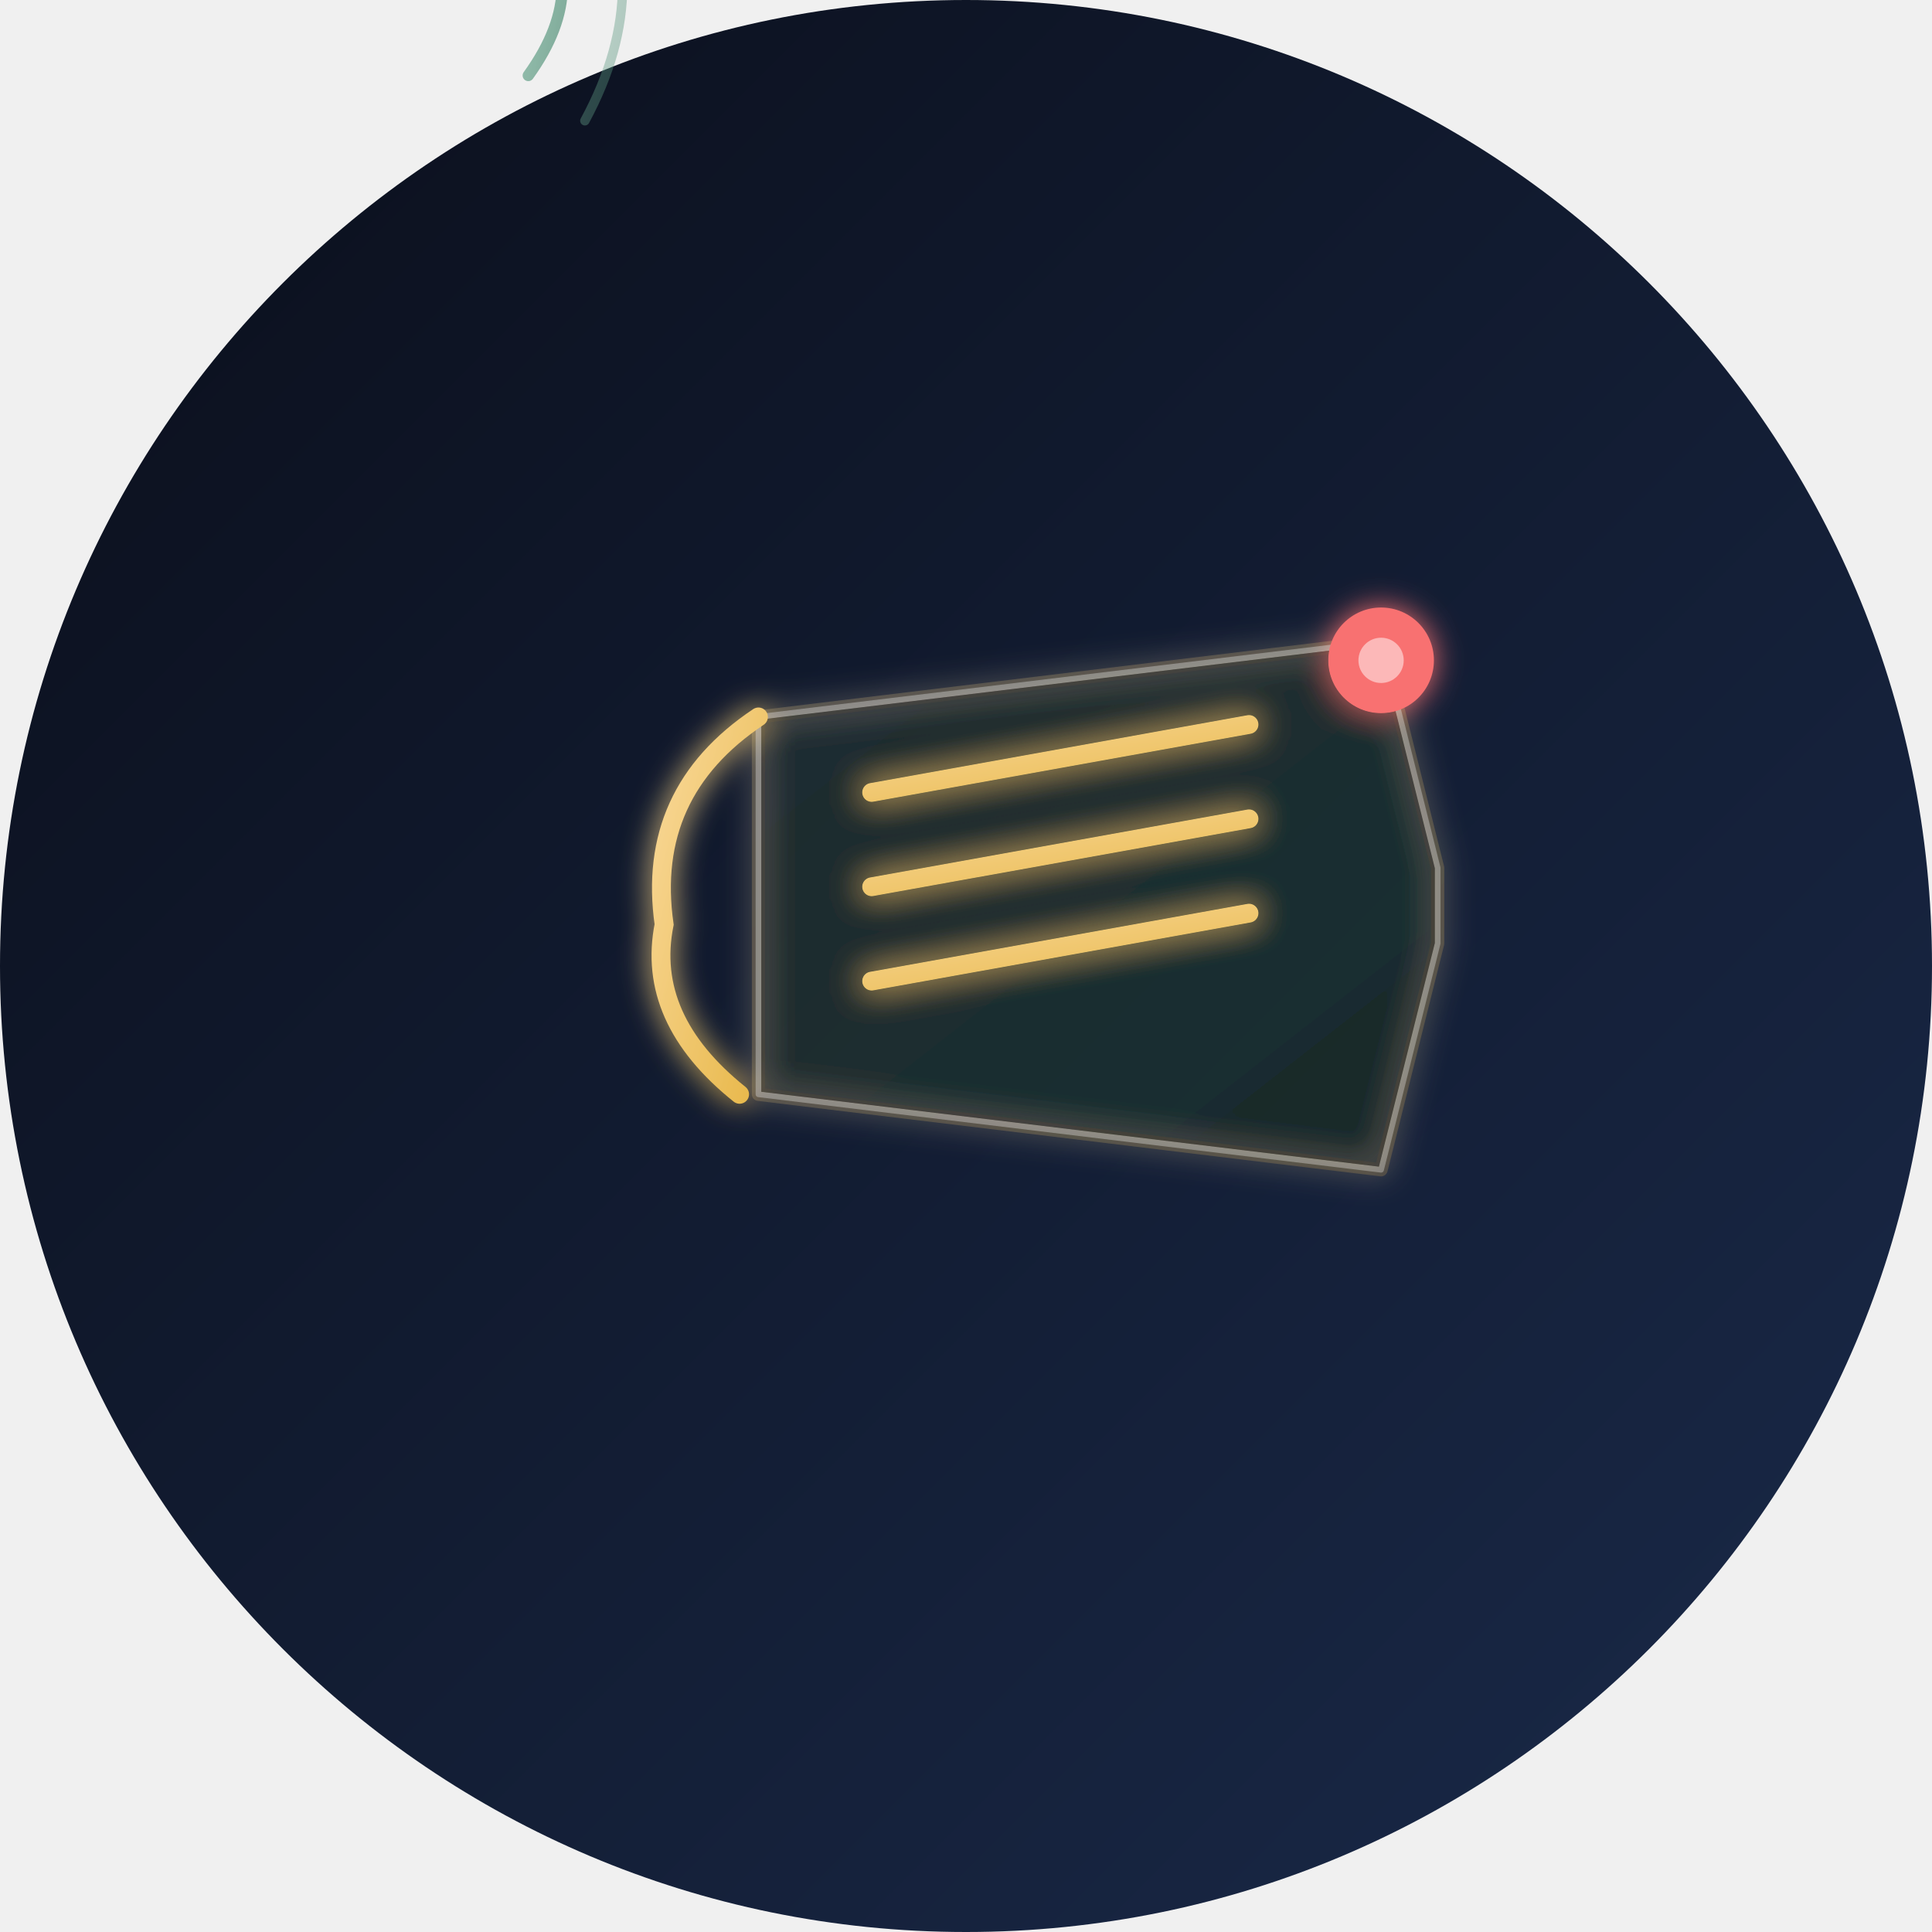
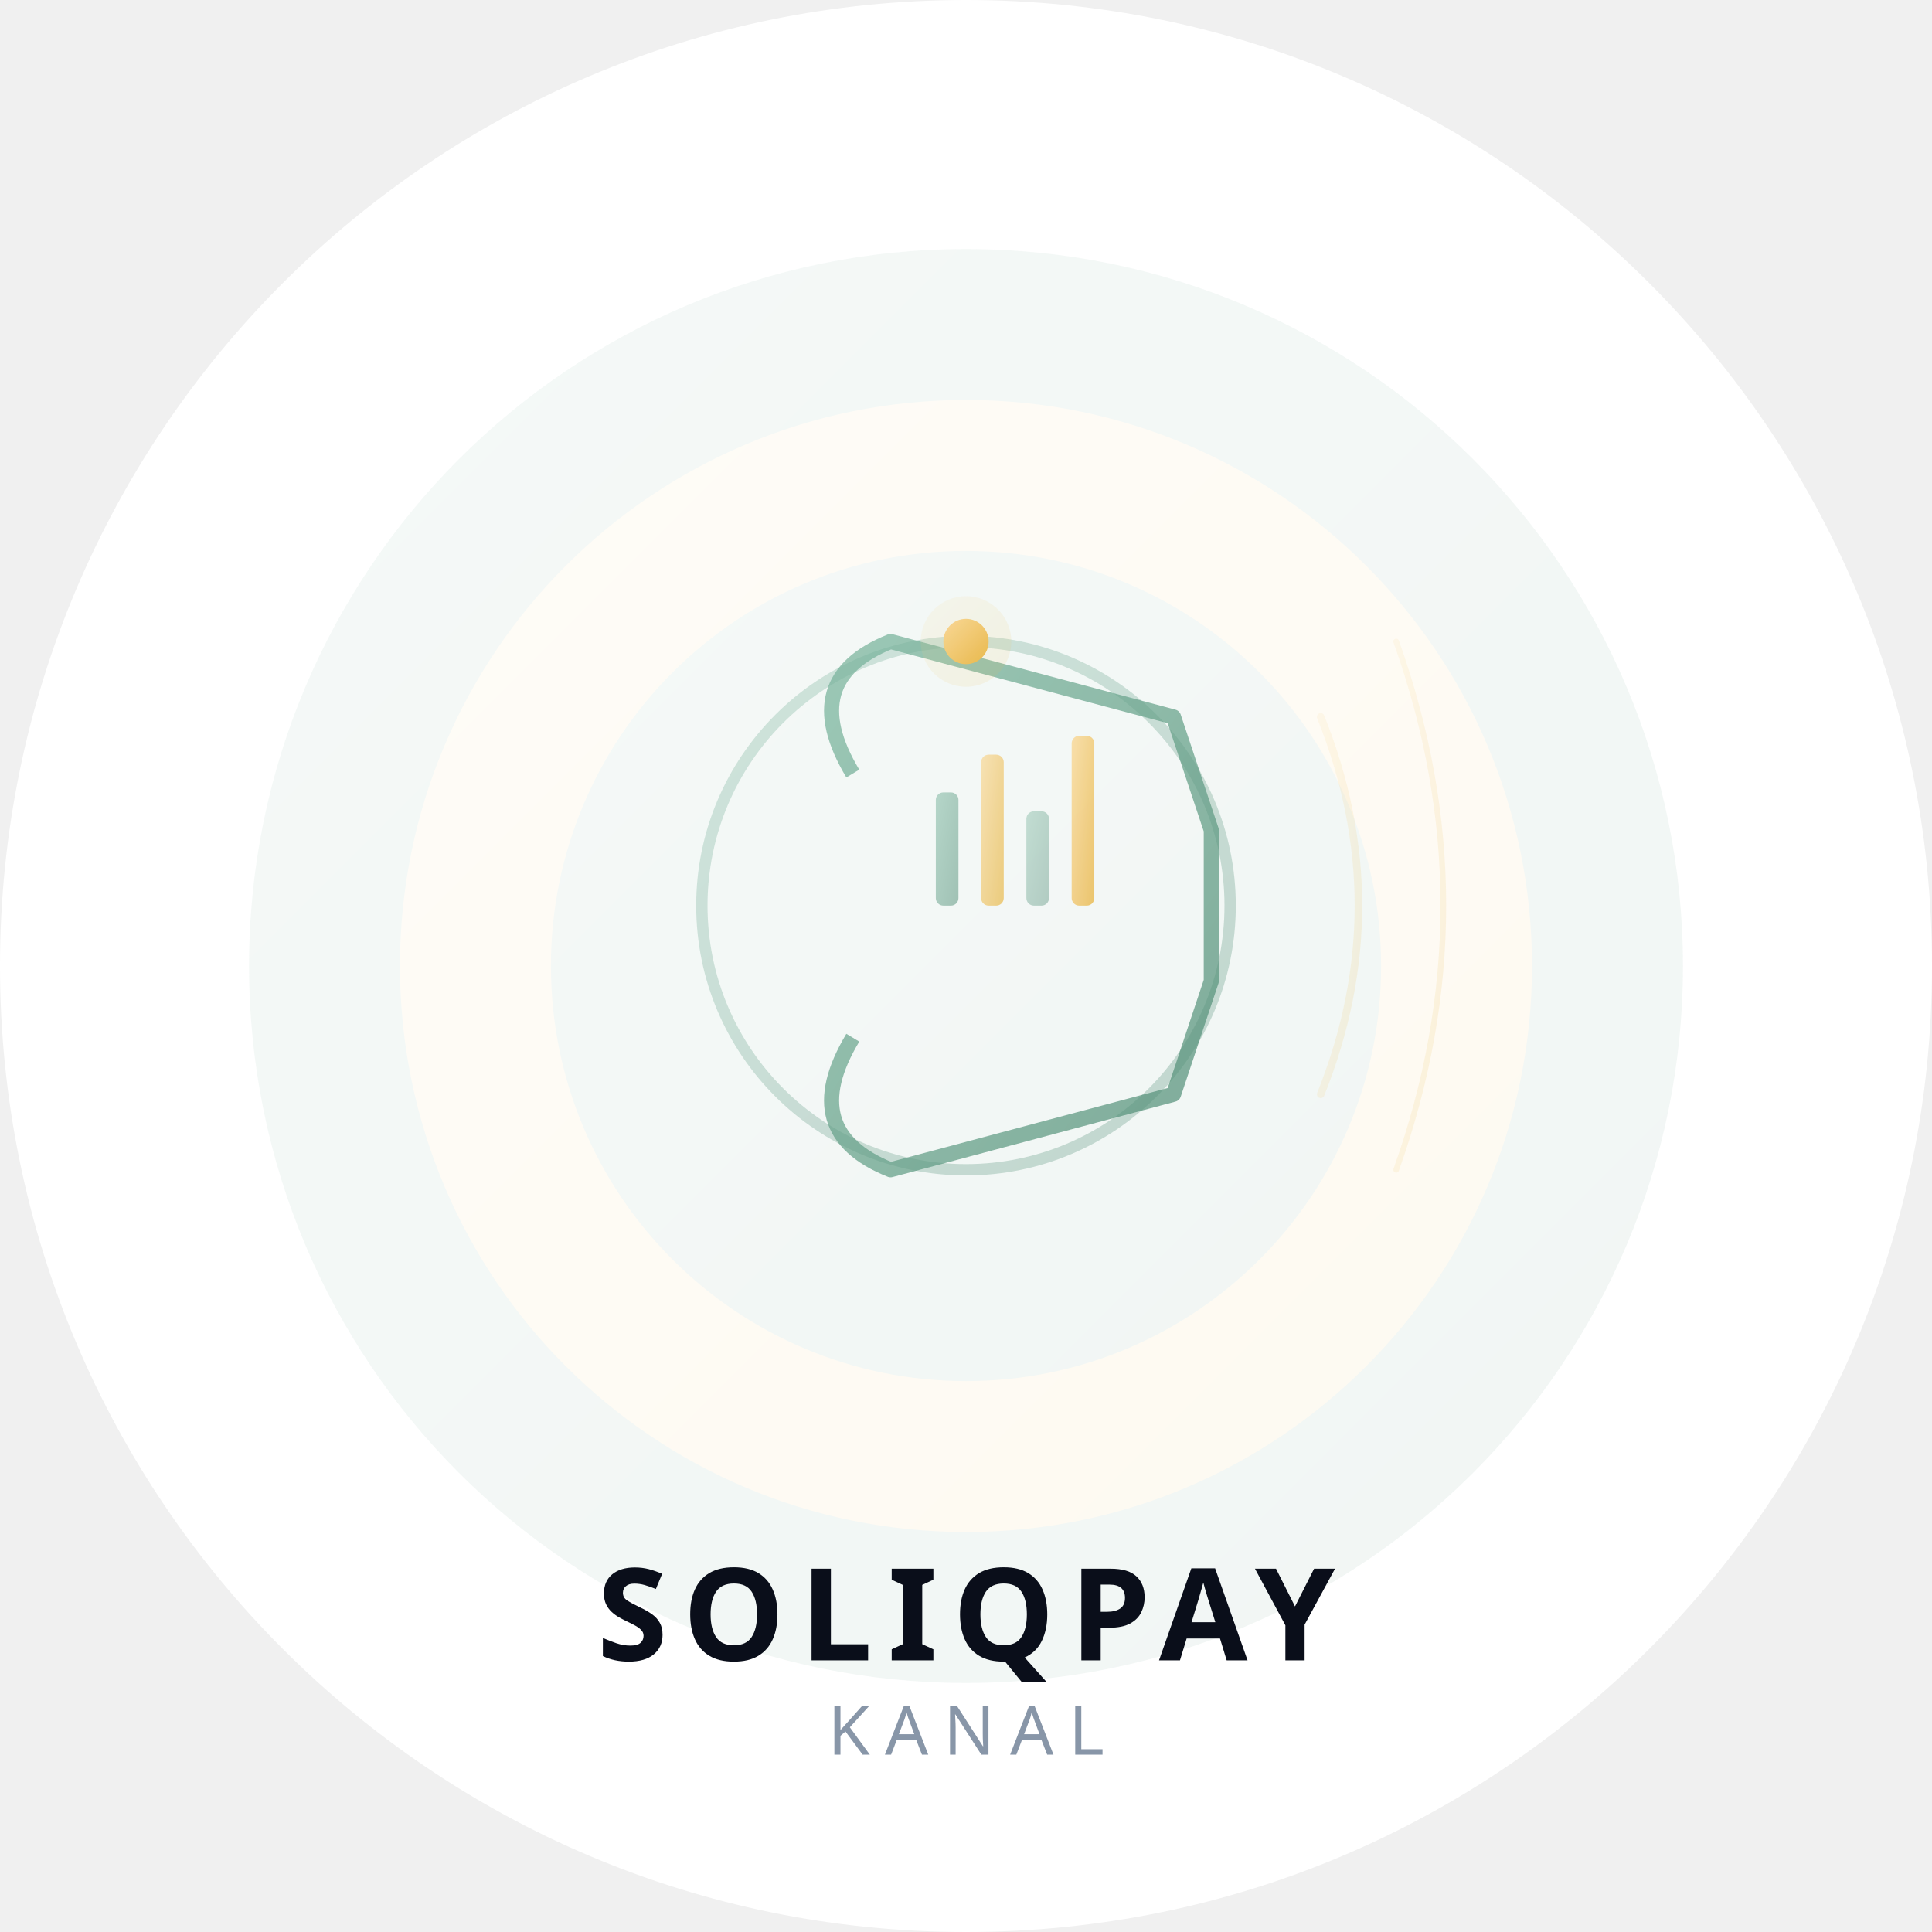
<svg xmlns="http://www.w3.org/2000/svg" viewBox="0 0 512 512">
  <defs>
-     <linearGradient id="bg" x1="0" y1="0" x2="1" y2="1">
-       <stop offset="0%" stop-color="#0a0e1a" />
-       <stop offset="100%" stop-color="#1a2a4a" />
+     <linearGradient id="g1" x1="0" y1="0" x2="1" y2="1">
+       <stop offset="0%" stop-color="#77b39b" />
+       <stop offset="100%" stop-color="#4d8a72" />
    </linearGradient>
-     <linearGradient id="gold" x1="0" y1="0" x2="1" y2="1">
+     <linearGradient id="g2" x1="0" y1="0" x2="1" y2="1">
      <stop offset="0%" stop-color="#f9d898" />
      <stop offset="100%" stop-color="#e8b84a" />
    </linearGradient>
-     <linearGradient id="teal" x1="0" y1="0" x2="1" y2="1">
-       <stop offset="0%" stop-color="#77b39b" />
-       <stop offset="100%" stop-color="#4d8a72" />
-     </linearGradient>
-     <filter id="glow">
-       <feGaussianBlur stdDeviation="4" result="b" />
-       <feMerge>
-         <feMergeNode in="b" />
-         <feMergeNode in="SourceGraphic" />
-       </feMerge>
-     </filter>
  </defs>
-   <rect width="512" height="512" rx="512" fill="url(#bg)" />
-   <g transform="translate(256, 240)" filter="url(#glow)">
-     <path d="M-55 -50 L110 -70 L125 -10 L125 10 L110 70 L-55 50 Z" fill="url(#teal)" opacity="0.2" stroke="url(#gold)" stroke-width="3.5" stroke-linejoin="round" />
-     <path d="M-55 -50 L110 -70 L125 -10 L125 10 L110 70 L-55 50 Z" stroke="white" stroke-width="1.5" stroke-linejoin="round" opacity="0.3" />
-     <line x1="-25" y1="-30" x2="75" y2="-48" stroke="url(#gold)" stroke-width="5" stroke-linecap="round" />
-     <line x1="-25" y1="-5" x2="75" y2="-23" stroke="url(#gold)" stroke-width="5" stroke-linecap="round" />
-     <line x1="-25" y1="20" x2="75" y2="2" stroke="url(#gold)" stroke-width="5" stroke-linecap="round" />
-     <path d="M-55 -50 Q-85 -30 -80 5 Q-85 30 -60 50" fill="none" stroke="url(#gold)" stroke-width="5" stroke-linecap="round" />
-     <circle cx="110" cy="-65" r="14" fill="#f87171" />
-     <circle cx="110" cy="-65" r="6" fill="white" opacity="0.5" />
+   <rect width="512" height="512" rx="512" fill="white" />
+   <g opacity="0.08">
+     <circle cx="256" cy="256" r="190" fill="url(#g1)" />
+     <circle cx="256" cy="256" r="150" fill="url(#g2)" />
+     <circle cx="256" cy="256" r="110" fill="url(#g1)" />
  </g>
-   <g stroke="url(#teal)" fill="none" stroke-linecap="round">
-     <path d="M140 -25 Q158 -5 140 20" stroke-width="3" opacity="0.7" />
-     <path d="M155 -38 Q175 -5 155 32" stroke-width="2.5" opacity="0.4" />
+   <g transform="translate(256, 240)">
+     <circle cx="0" cy="0" r="70" fill="none" stroke="url(#g1)" stroke-width="3" opacity="0.3" />
+     <path d="M-30 -35 Q-45 -60 -20 -70 L55 -50 L65 -20 L65 20 L55 50 L-20 70 Q-45 60 -30 35" fill="none" stroke="url(#g1)" stroke-width="4" stroke-linejoin="round" opacity="0.7" />
+     <rect x="-8" y="-30" width="6" height="30" rx="2" fill="url(#g1)" opacity="0.5" />
+     <rect x="4" y="-40" width="6" height="40" rx="2" fill="url(#g2)" opacity="0.7" />
+     <rect x="16" y="-25" width="6" height="25" rx="2" fill="url(#g1)" opacity="0.4" />
+     <rect x="28" y="-45" width="6" height="45" rx="2" fill="url(#g2)" opacity="0.8" />
+     <circle cx="0" cy="-70" r="6" fill="url(#g2)" />
+     <circle cx="0" cy="-70" r="12" fill="url(#g2)" opacity="0.12" />
  </g>
+   <g stroke="url(#g2)" fill="none" stroke-linecap="round" opacity="0.15">
+     <path d="M350 190 Q370 240 350 290" stroke-width="2" />
+     <path d="M370 170 Q395 240 370 310" stroke-width="1.5" />
+   </g>
+   <text x="256" y="440" text-anchor="middle" fill="#0a0e1a" font-size="34" font-weight="800" font-family="system-ui, sans-serif" letter-spacing="4">SOLIQPAY</text>
+   <text x="256" y="465" text-anchor="middle" fill="#8896a8" font-size="18" font-weight="500" font-family="system-ui, sans-serif" letter-spacing="4">KANAL</text>
</svg>
